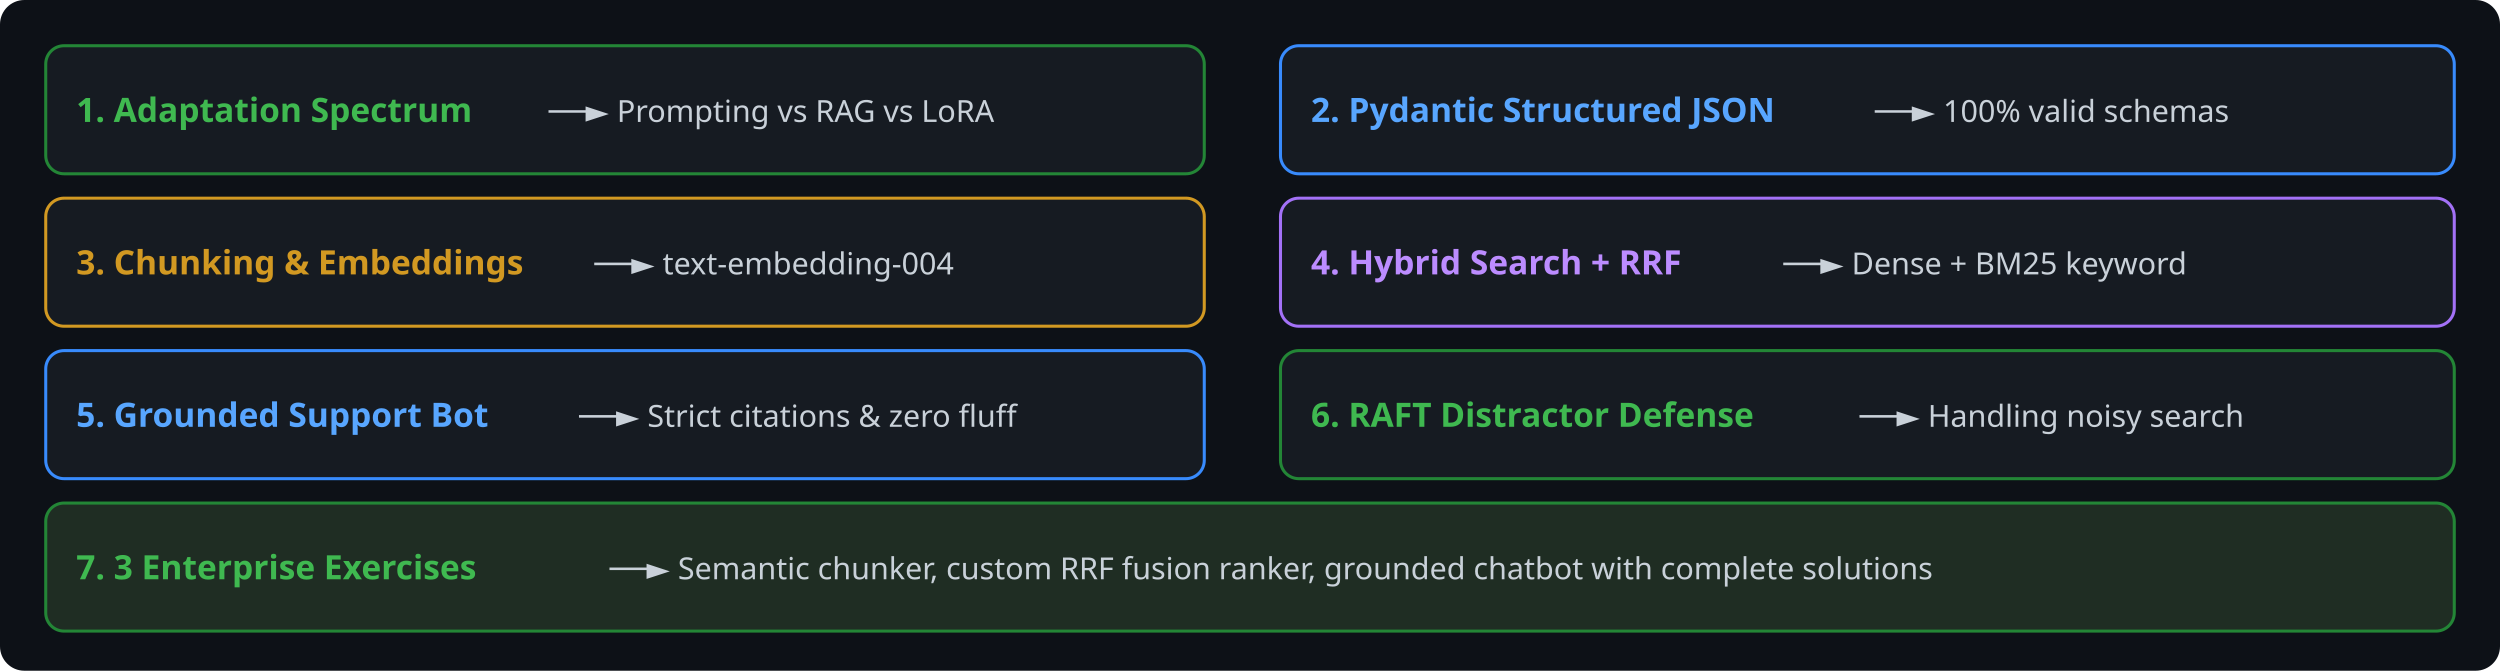
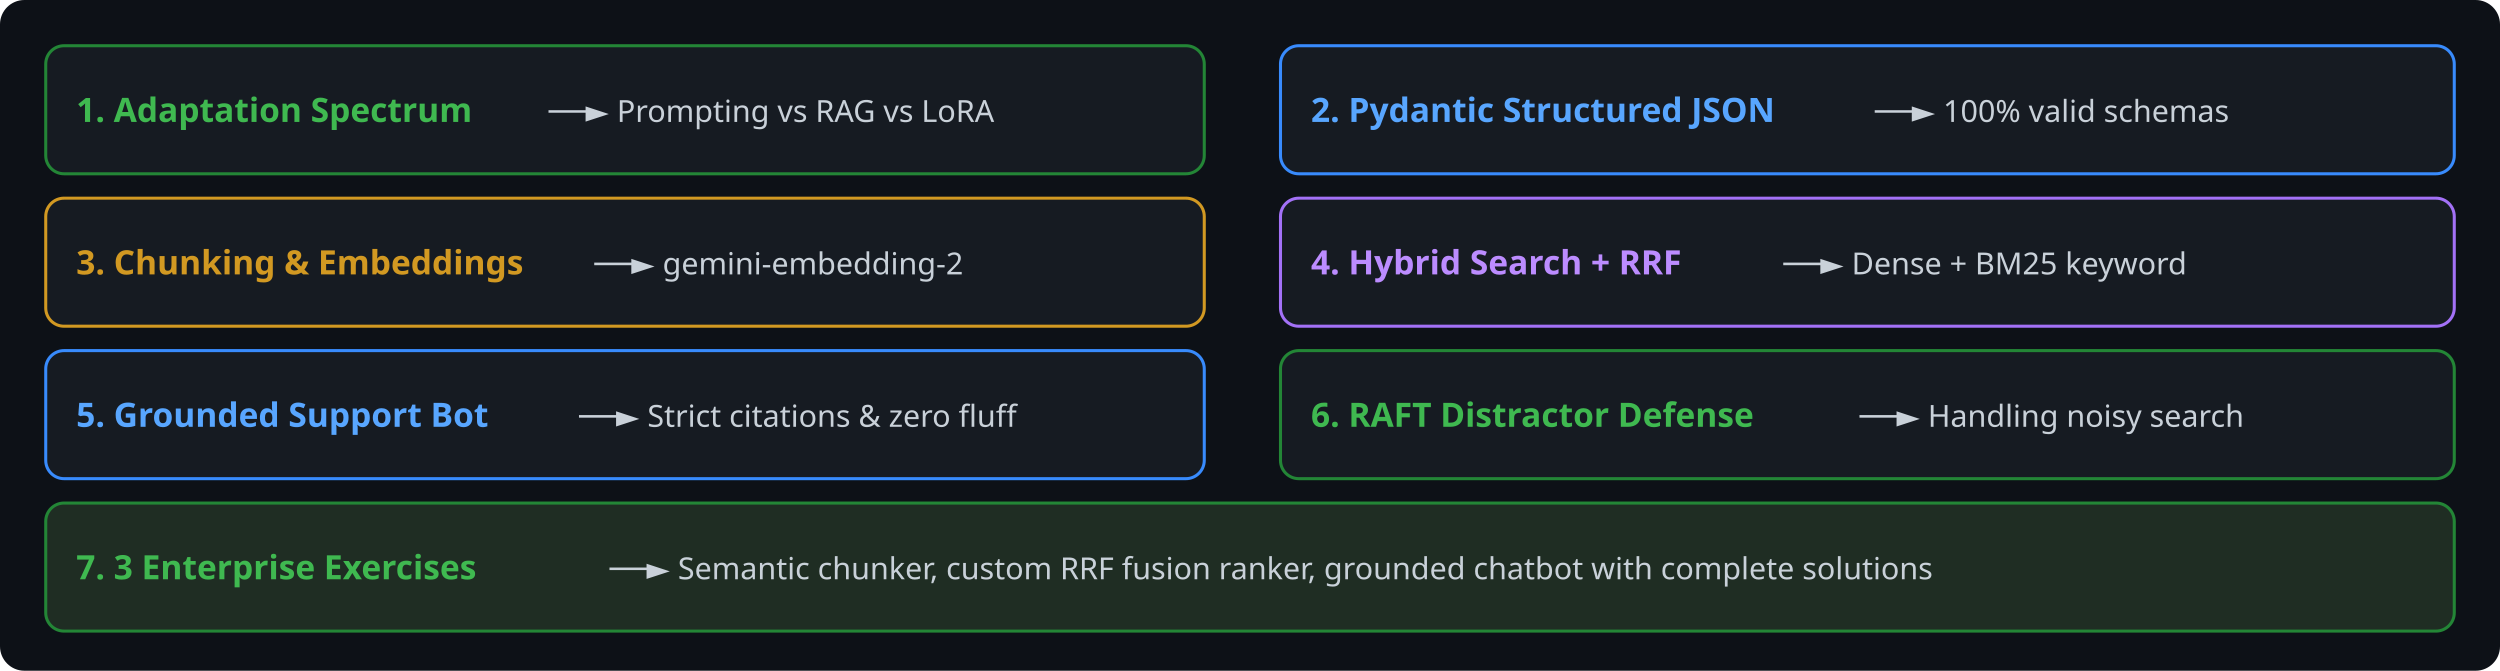
<svg xmlns="http://www.w3.org/2000/svg" viewBox="0 0 820 220" width="100%" height="100%">
  <rect width="820" height="220" fill="#0d1117" rx="8" />
  <rect x="15" y="15" width="380" height="42" rx="6" fill="#161b22" stroke="#238636" />
  <text x="25" y="40" fill="#3fb950" font-family="sans-serif" font-size="11" font-weight="bold">1. Adaptation Spectrum</text>
  <text x="180" y="40" fill="#c9d1d9" font-family="sans-serif" font-size="10">──► Prompting vs RAG vs LoRA</text>
  <rect x="420" y="15" width="385" height="42" rx="6" fill="#161b22" stroke="#388bfd" />
  <text x="430" y="40" fill="#58a6ff" font-family="sans-serif" font-size="11" font-weight="bold">2. Pydantic Structured JSON</text>
  <text x="615" y="40" fill="#c9d1d9" font-family="sans-serif" font-size="10">──► 100% valid schemas</text>
  <rect x="15" y="65" width="380" height="42" rx="6" fill="#161b22" stroke="#d29922" />
  <text x="25" y="90" fill="#d29922" font-family="sans-serif" font-size="11" font-weight="bold">3. Chunking &amp; Embeddings</text>
-   <text x="195" y="90" fill="#c9d1d9" font-family="sans-serif" font-size="10">──► text-embedding-004</text>
+   <text x="195" y="90" fill="#c9d1d9" font-family="sans-serif" font-size="10">──► gemini-embedding-2</text>
  <rect x="420" y="65" width="385" height="42" rx="6" fill="#161b22" stroke="#a371f7" />
  <text x="430" y="90" fill="#bc8cff" font-family="sans-serif" font-size="11" font-weight="bold">4. Hybrid Search + RRF</text>
  <text x="585" y="90" fill="#c9d1d9" font-family="sans-serif" font-size="10">──► Dense + BM25 keyword</text>
  <rect x="15" y="115" width="380" height="42" rx="6" fill="#161b22" stroke="#388bfd" />
  <text x="25" y="140" fill="#58a6ff" font-family="sans-serif" font-size="11" font-weight="bold">5. Grounded Support Bot</text>
  <text x="190" y="140" fill="#c9d1d9" font-family="sans-serif" font-size="10">──► Strict citations &amp; zero fluff</text>
  <rect x="420" y="115" width="385" height="42" rx="6" fill="#161b22" stroke="#238636" />
  <text x="430" y="140" fill="#3fb950" font-family="sans-serif" font-size="11" font-weight="bold">6. RAFT Distractor Defense</text>
  <text x="610" y="140" fill="#c9d1d9" font-family="sans-serif" font-size="10">──► Handling noisy search</text>
  <rect x="15" y="165" width="790" height="42" rx="6" fill="#1f2d23" stroke="#238636" />
  <text x="25" y="190" fill="#3fb950" font-family="sans-serif" font-size="11" font-weight="bold">7. 3 Enterprise Exercises</text>
  <text x="200" y="190" fill="#c9d1d9" font-family="sans-serif" font-size="10">──► Semantic chunker, custom RRF fusion ranker, grounded chatbot with complete solutions</text>
</svg>
